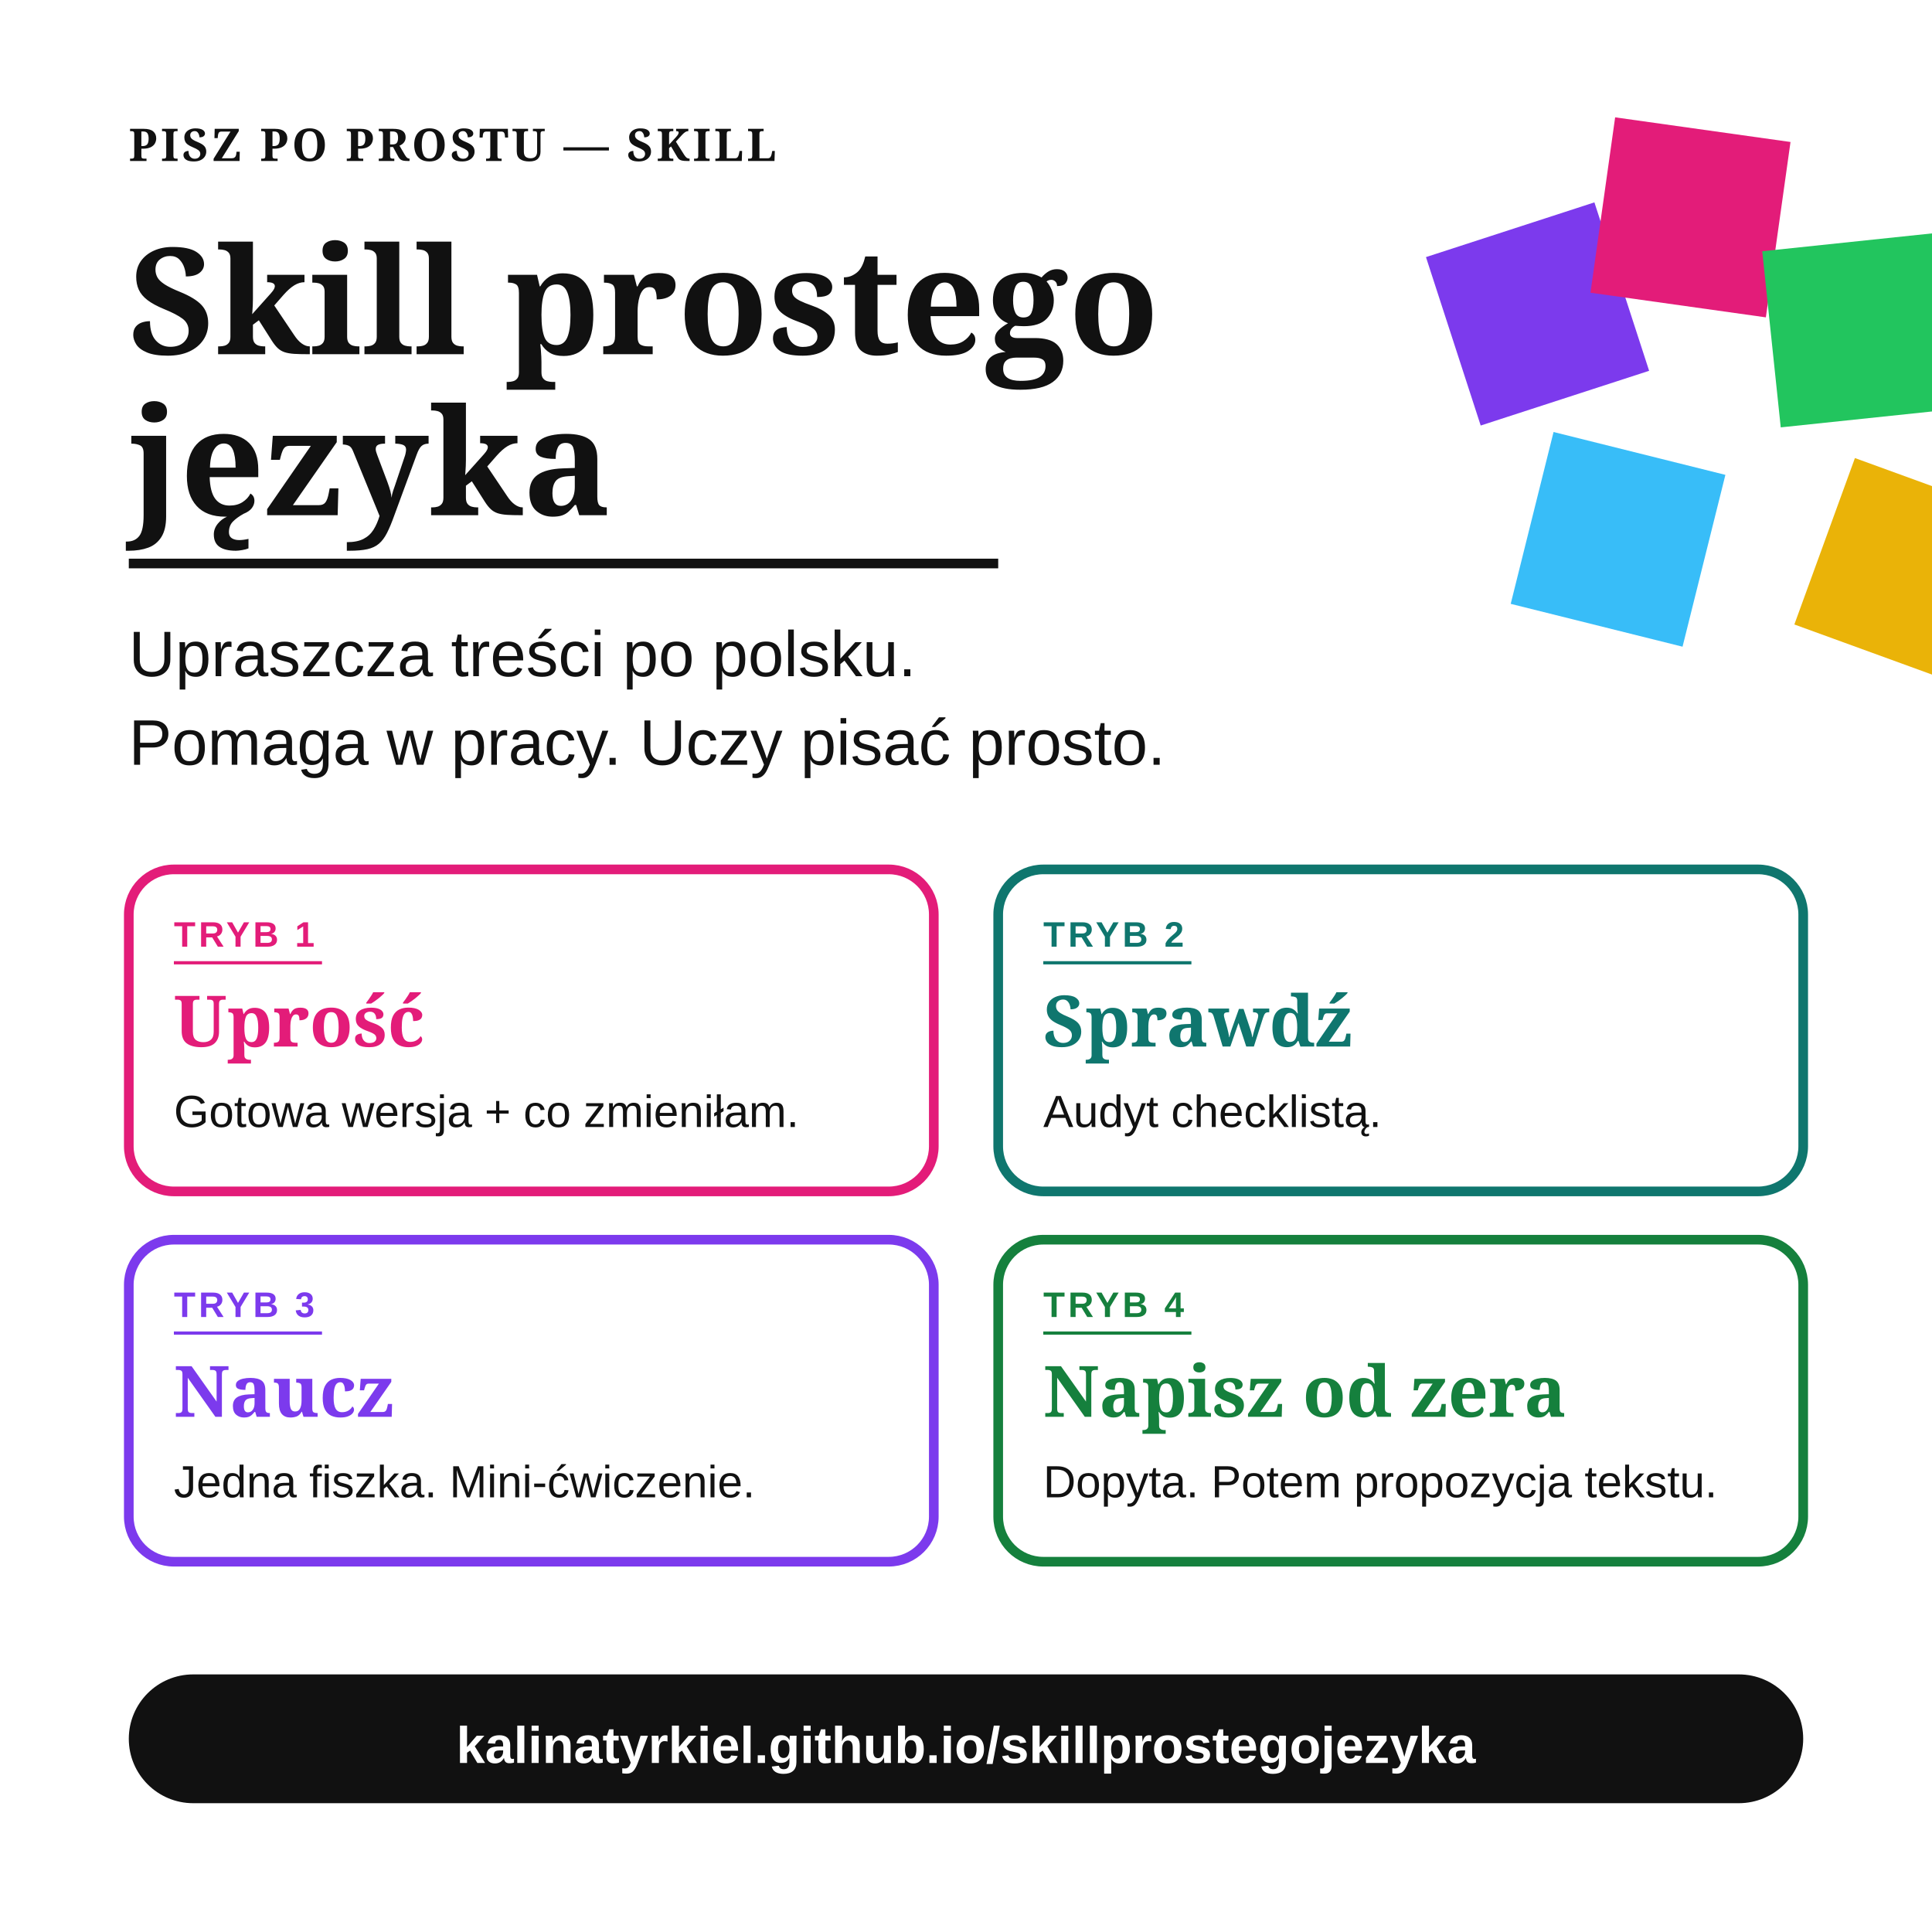
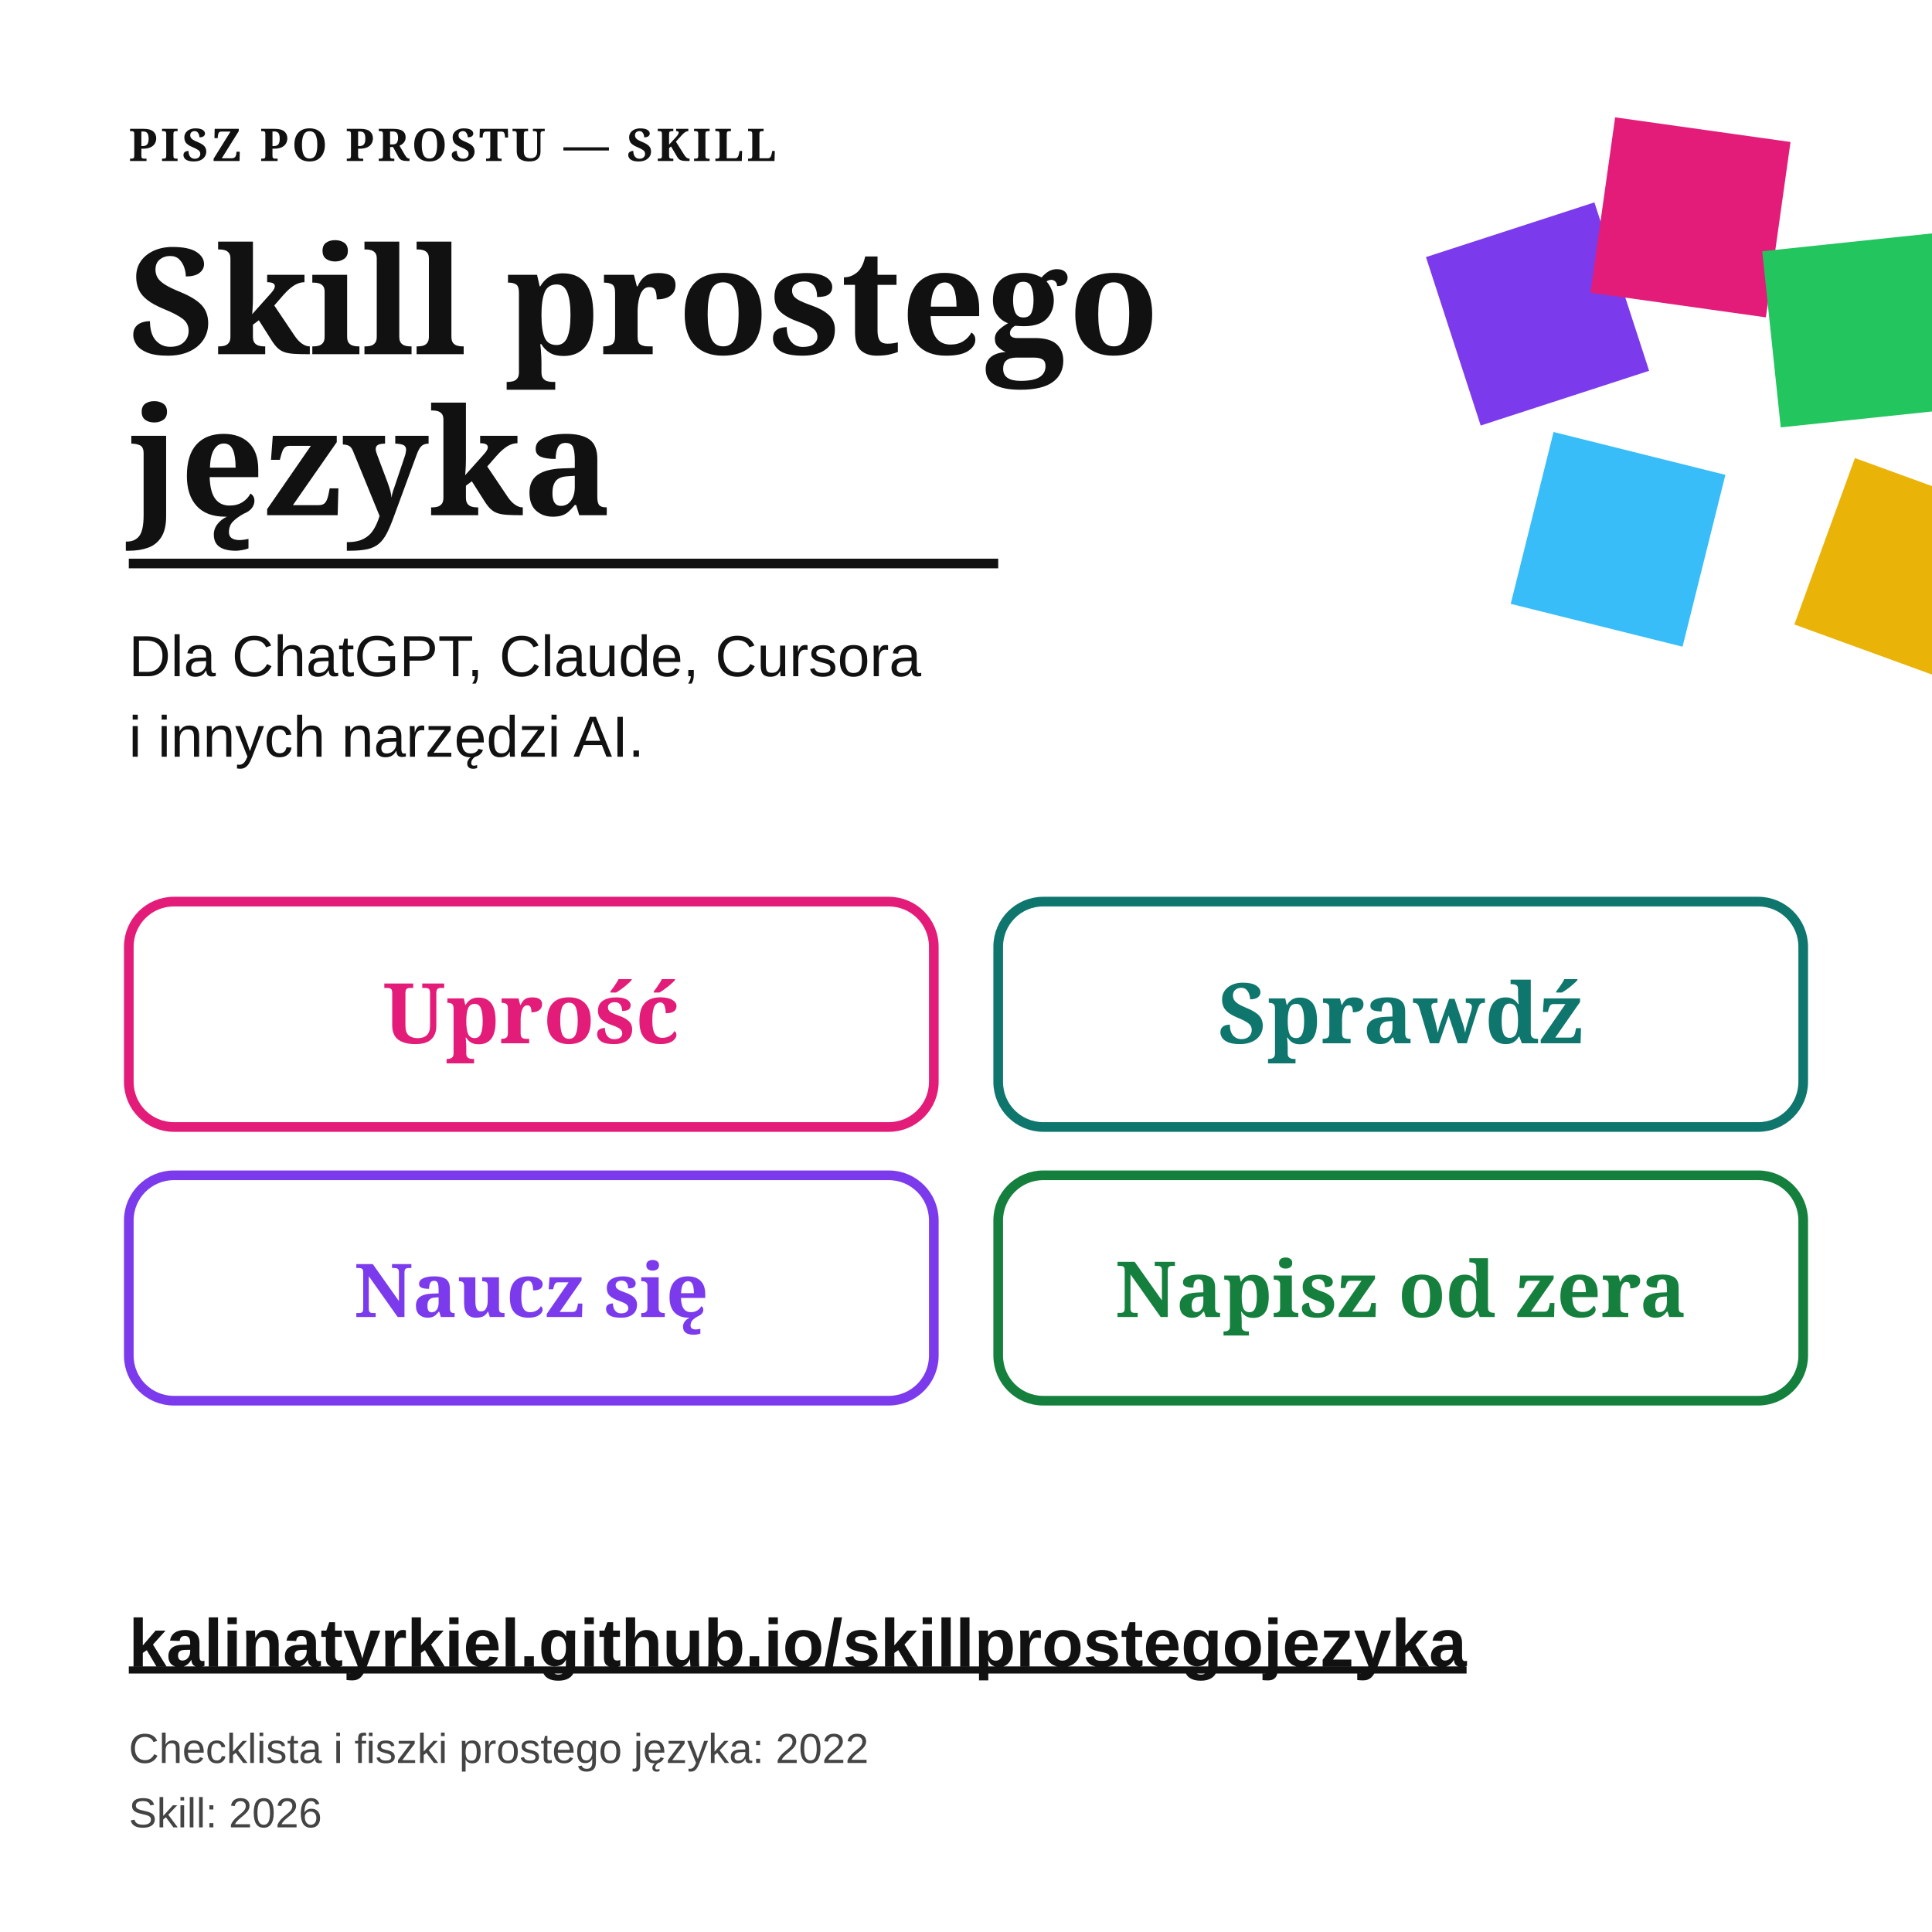
<svg xmlns="http://www.w3.org/2000/svg" width="1200" height="1200" viewBox="0 0 1200 1200" fill="none">
  <rect width="1200" height="1200" fill="#ffffff" />
  <text x="80" y="100" fill="#111111" font-family="Georgia, serif" font-size="28" font-weight="700" letter-spacing="2">PISZ PO PROSTU — SKILL</text>
  <text x="80" y="220" fill="#111111" font-family="Georgia, serif" font-size="92" font-weight="700">Skill prostego</text>
  <text x="80" y="320" fill="#111111" font-family="Georgia, serif" font-size="92" font-weight="700">języka</text>
  <line x1="80" y1="350" x2="620" y2="350" stroke="#111111" stroke-width="6" />
-   <text x="80" y="420" fill="#111111" font-family="Arial, sans-serif" font-size="40">Upraszcza treści po polsku.</text>
-   <text x="80" y="475" fill="#111111" font-family="Arial, sans-serif" font-size="40">Pomaga w pracy. Uczy pisać prosto.</text>
-   <g transform="translate(80,540)">
-     <rect x="0" y="0" width="500" height="200" rx="28" stroke="#e31c79" stroke-width="6" fill="#fff" />
-     <text x="28" y="48" fill="#e31c79" font-family="Arial, sans-serif" font-size="22" font-weight="600" letter-spacing="2">TRYB 1</text>
-     <line x1="28" y1="58" x2="120" y2="58" stroke="#e31c79" stroke-width="2" />
-     <text x="28" y="110" fill="#e31c79" font-family="Georgia, serif" font-size="44" font-weight="700">Uprość</text>
-     <text x="28" y="160" fill="#111" font-family="Arial, sans-serif" font-size="28">Gotowa wersja + co zmieniłam.</text>
-     <rect x="540" y="0" width="500" height="200" rx="28" stroke="#0f766e" stroke-width="6" fill="#fff" />
-     <text x="568" y="48" fill="#0f766e" font-family="Arial, sans-serif" font-size="22" font-weight="600" letter-spacing="2">TRYB 2</text>
-     <line x1="568" y1="58" x2="660" y2="58" stroke="#0f766e" stroke-width="2" />
-     <text x="568" y="110" fill="#0f766e" font-family="Georgia, serif" font-size="44" font-weight="700">Sprawdź</text>
-     <text x="568" y="160" fill="#111" font-family="Arial, sans-serif" font-size="28">Audyt checklistą.</text>
-     <rect x="0" y="230" width="500" height="200" rx="28" stroke="#7c3aed" stroke-width="6" fill="#fff" />
-     <text x="28" y="278" fill="#7c3aed" font-family="Arial, sans-serif" font-size="22" font-weight="600" letter-spacing="2">TRYB 3</text>
-     <line x1="28" y1="288" x2="120" y2="288" stroke="#7c3aed" stroke-width="2" />
-     <text x="28" y="340" fill="#7c3aed" font-family="Georgia, serif" font-size="44" font-weight="700">Naucz</text>
-     <text x="28" y="390" fill="#111" font-family="Arial, sans-serif" font-size="28">Jedna fiszka. Mini-ćwiczenie.</text>
-     <rect x="540" y="230" width="500" height="200" rx="28" stroke="#15803d" stroke-width="6" fill="#fff" />
-     <text x="568" y="278" fill="#15803d" font-family="Arial, sans-serif" font-size="22" font-weight="600" letter-spacing="2">TRYB 4</text>
-     <line x1="568" y1="288" x2="660" y2="288" stroke="#15803d" stroke-width="2" />
-     <text x="568" y="340" fill="#15803d" font-family="Georgia, serif" font-size="44" font-weight="700">Napisz od zera</text>
-     <text x="568" y="390" fill="#111" font-family="Arial, sans-serif" font-size="28">Dopyta. Potem propozycja tekstu.</text>
+   <text x="80" y="420" fill="#111111" font-family="Arial, sans-serif" font-size="36">Dla ChatGPT, Claude, Cursora</text>
+   <text x="80" y="470" fill="#111111" font-family="Arial, sans-serif" font-size="36">i innych narzędzi AI.</text>
+   <g transform="translate(80,560)">
+     <rect x="0" y="0" width="500" height="140" rx="28" stroke="#e31c79" stroke-width="6" fill="#fff" />
+     <text x="250" y="88" fill="#e31c79" font-family="Georgia, serif" font-size="52" font-weight="700" text-anchor="middle">Uprość</text>
+     <rect x="540" y="0" width="500" height="140" rx="28" stroke="#0f766e" stroke-width="6" fill="#fff" />
+     <text x="790" y="88" fill="#0f766e" font-family="Georgia, serif" font-size="52" font-weight="700" text-anchor="middle">Sprawdź</text>
+     <rect x="0" y="170" width="500" height="140" rx="28" stroke="#7c3aed" stroke-width="6" fill="#fff" />
+     <text x="250" y="258" fill="#7c3aed" font-family="Georgia, serif" font-size="46" font-weight="700" text-anchor="middle">Naucz się</text>
+     <rect x="540" y="170" width="500" height="140" rx="28" stroke="#15803d" stroke-width="6" fill="#fff" />
+     <text x="790" y="258" fill="#15803d" font-family="Georgia, serif" font-size="48" font-weight="700" text-anchor="middle">Napisz od zera</text>
  </g>
  <g transform="translate(900,80)">
    <rect x="0" y="60" width="110" height="110" fill="#7c3aed" transform="rotate(-18 55 115)" />
    <rect x="95" y="0" width="110" height="110" fill="#e31c79" transform="rotate(8 150 55)" />
    <rect x="200" y="70" width="110" height="110" fill="#22c55e" transform="rotate(-6 255 125)" />
    <rect x="50" y="200" width="110" height="110" fill="#38bdf8" transform="rotate(14 105 255)" />
    <rect x="230" y="220" width="110" height="110" fill="#eab308" transform="rotate(20 285 275)" />
  </g>
-   <rect x="80" y="1040" width="1040" height="80" rx="40" fill="#111111" />
-   <text x="600" y="1095" fill="#ffffff" font-family="Arial, sans-serif" font-size="32" font-weight="600" text-anchor="middle">kalinatyrkiel.github.io/skillprostegojezyka</text>
+   <text x="80" y="1035" fill="#111111" font-family="Arial, sans-serif" font-size="42" font-weight="600" text-decoration="underline" text-decoration-thickness="2">kalinatyrkiel.github.io/skillprostegojezyka</text>
+   <text x="80" y="1095" fill="#444444" font-family="Arial, sans-serif" font-size="26">Checklista i fiszki prostego języka: 2022</text>
+   <text x="80" y="1135" fill="#444444" font-family="Arial, sans-serif" font-size="26">Skill: 2026</text>
</svg>
